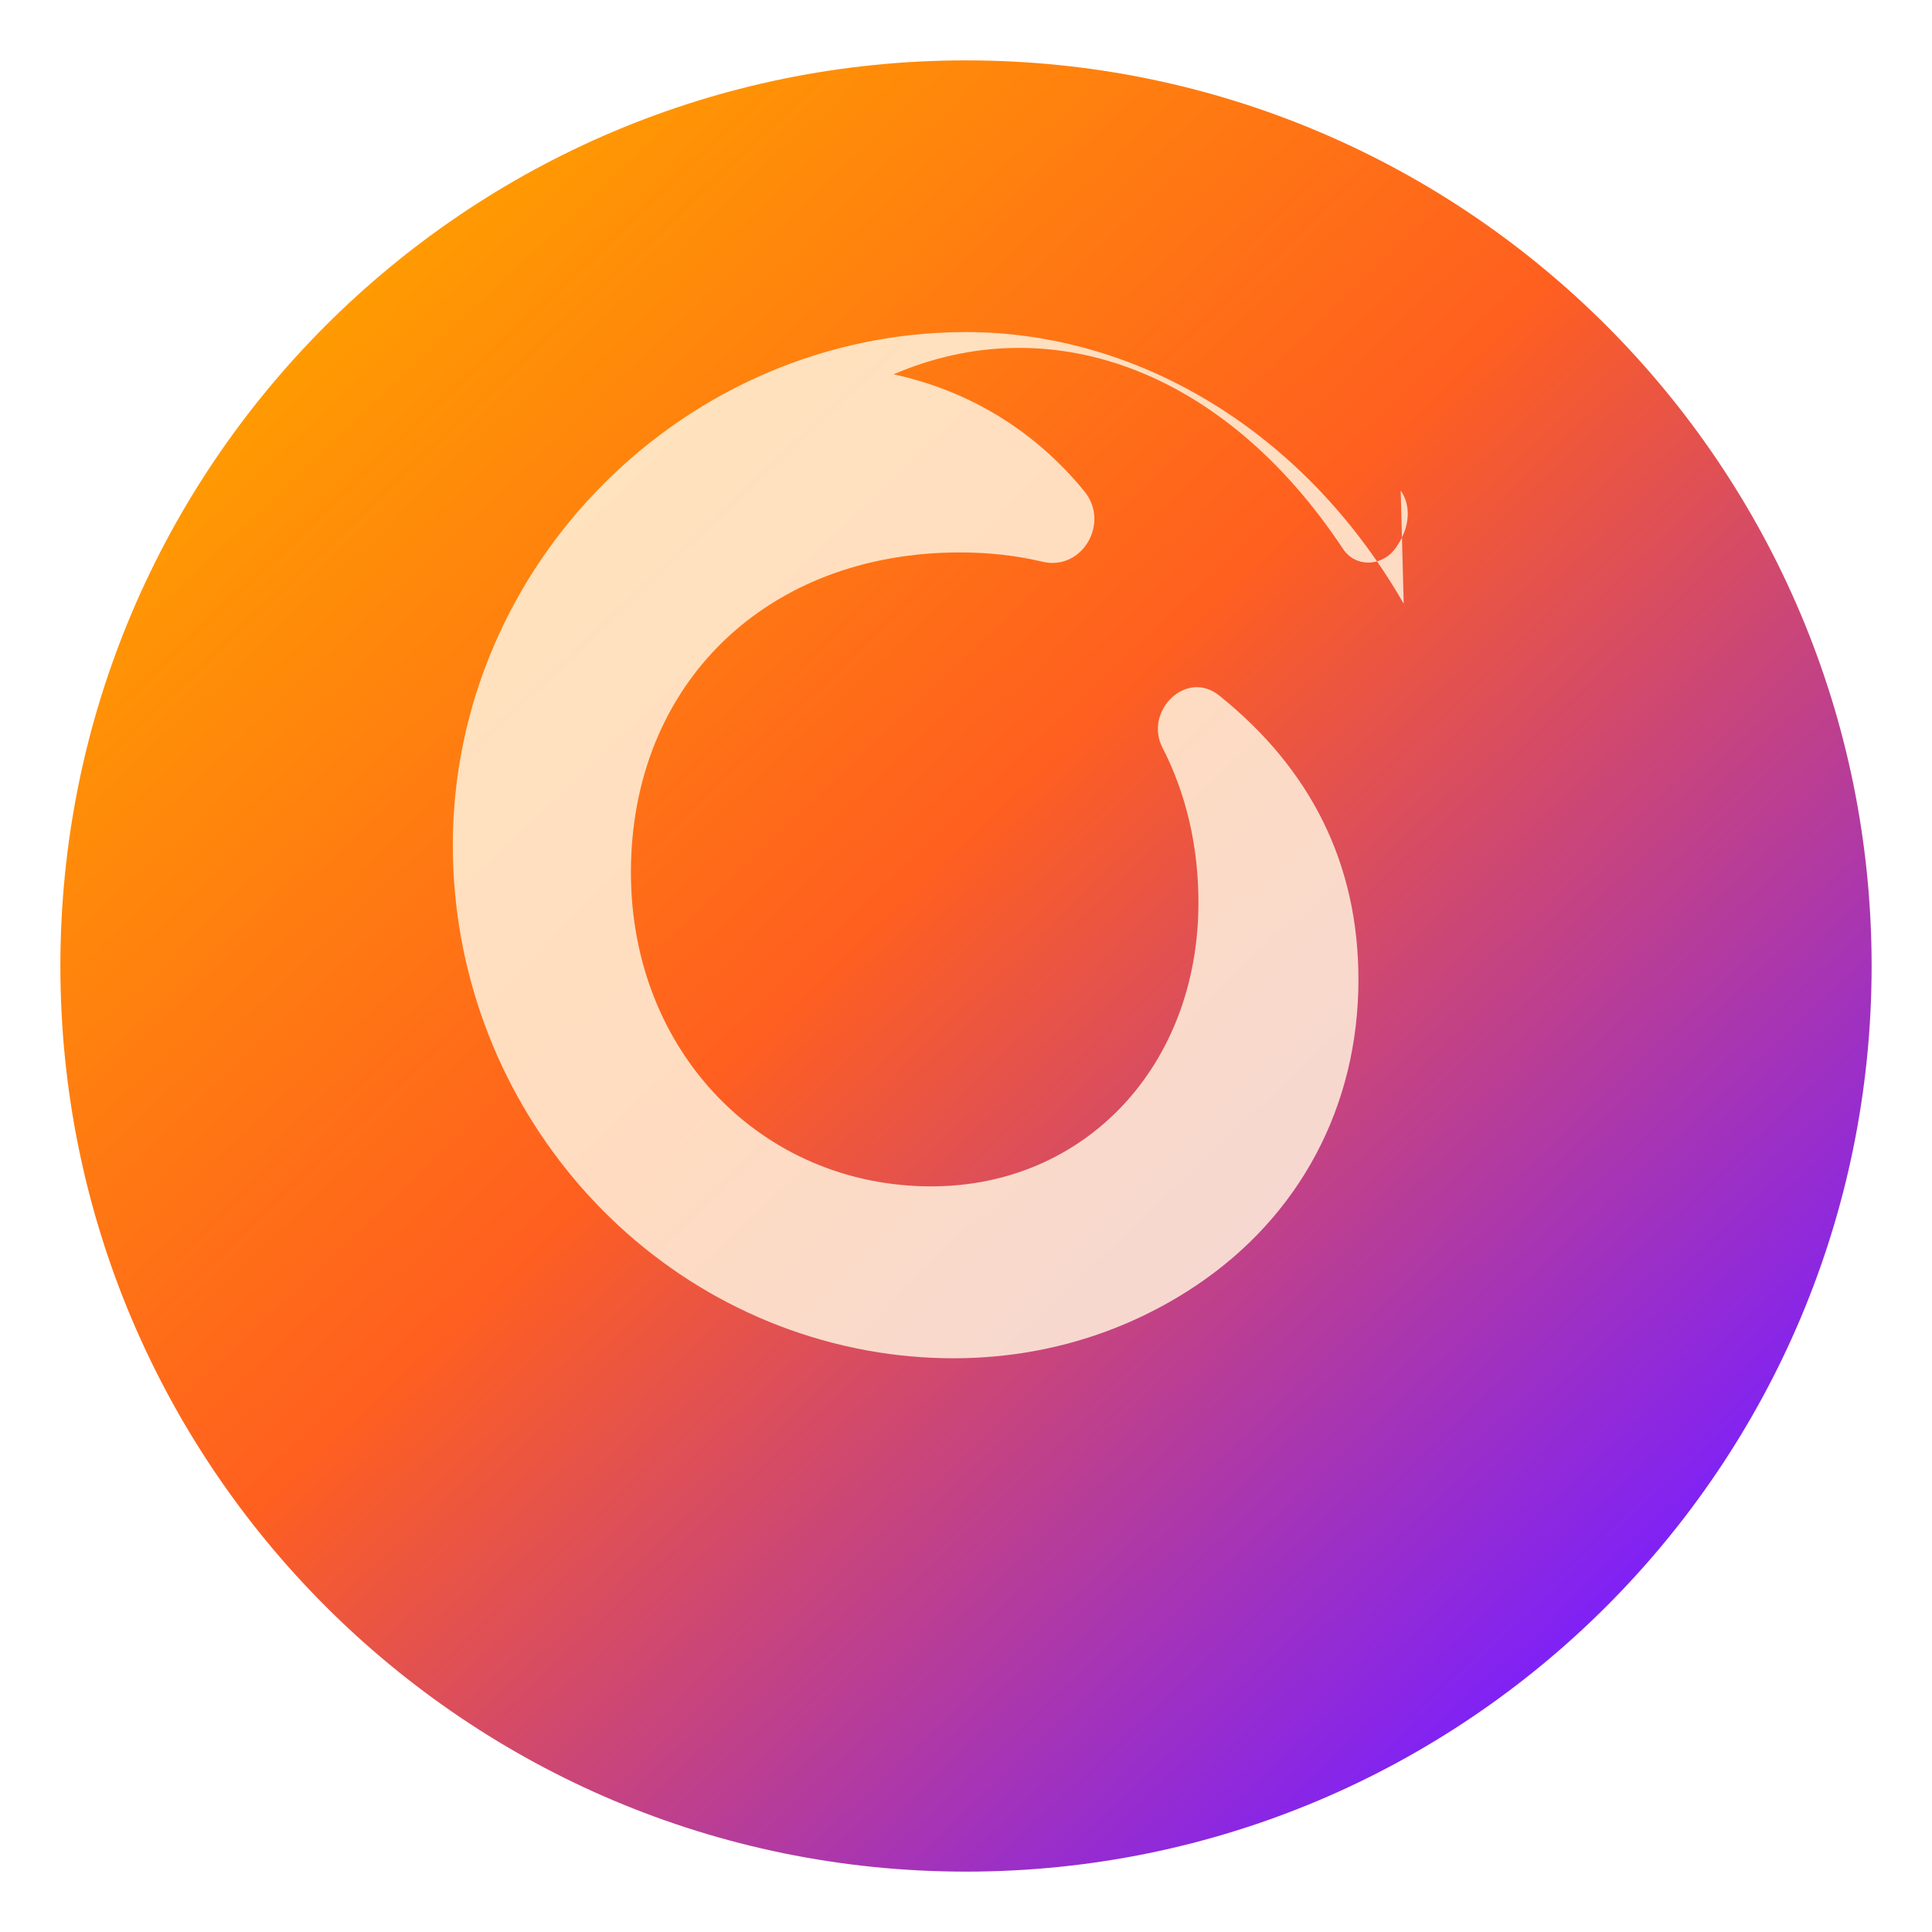
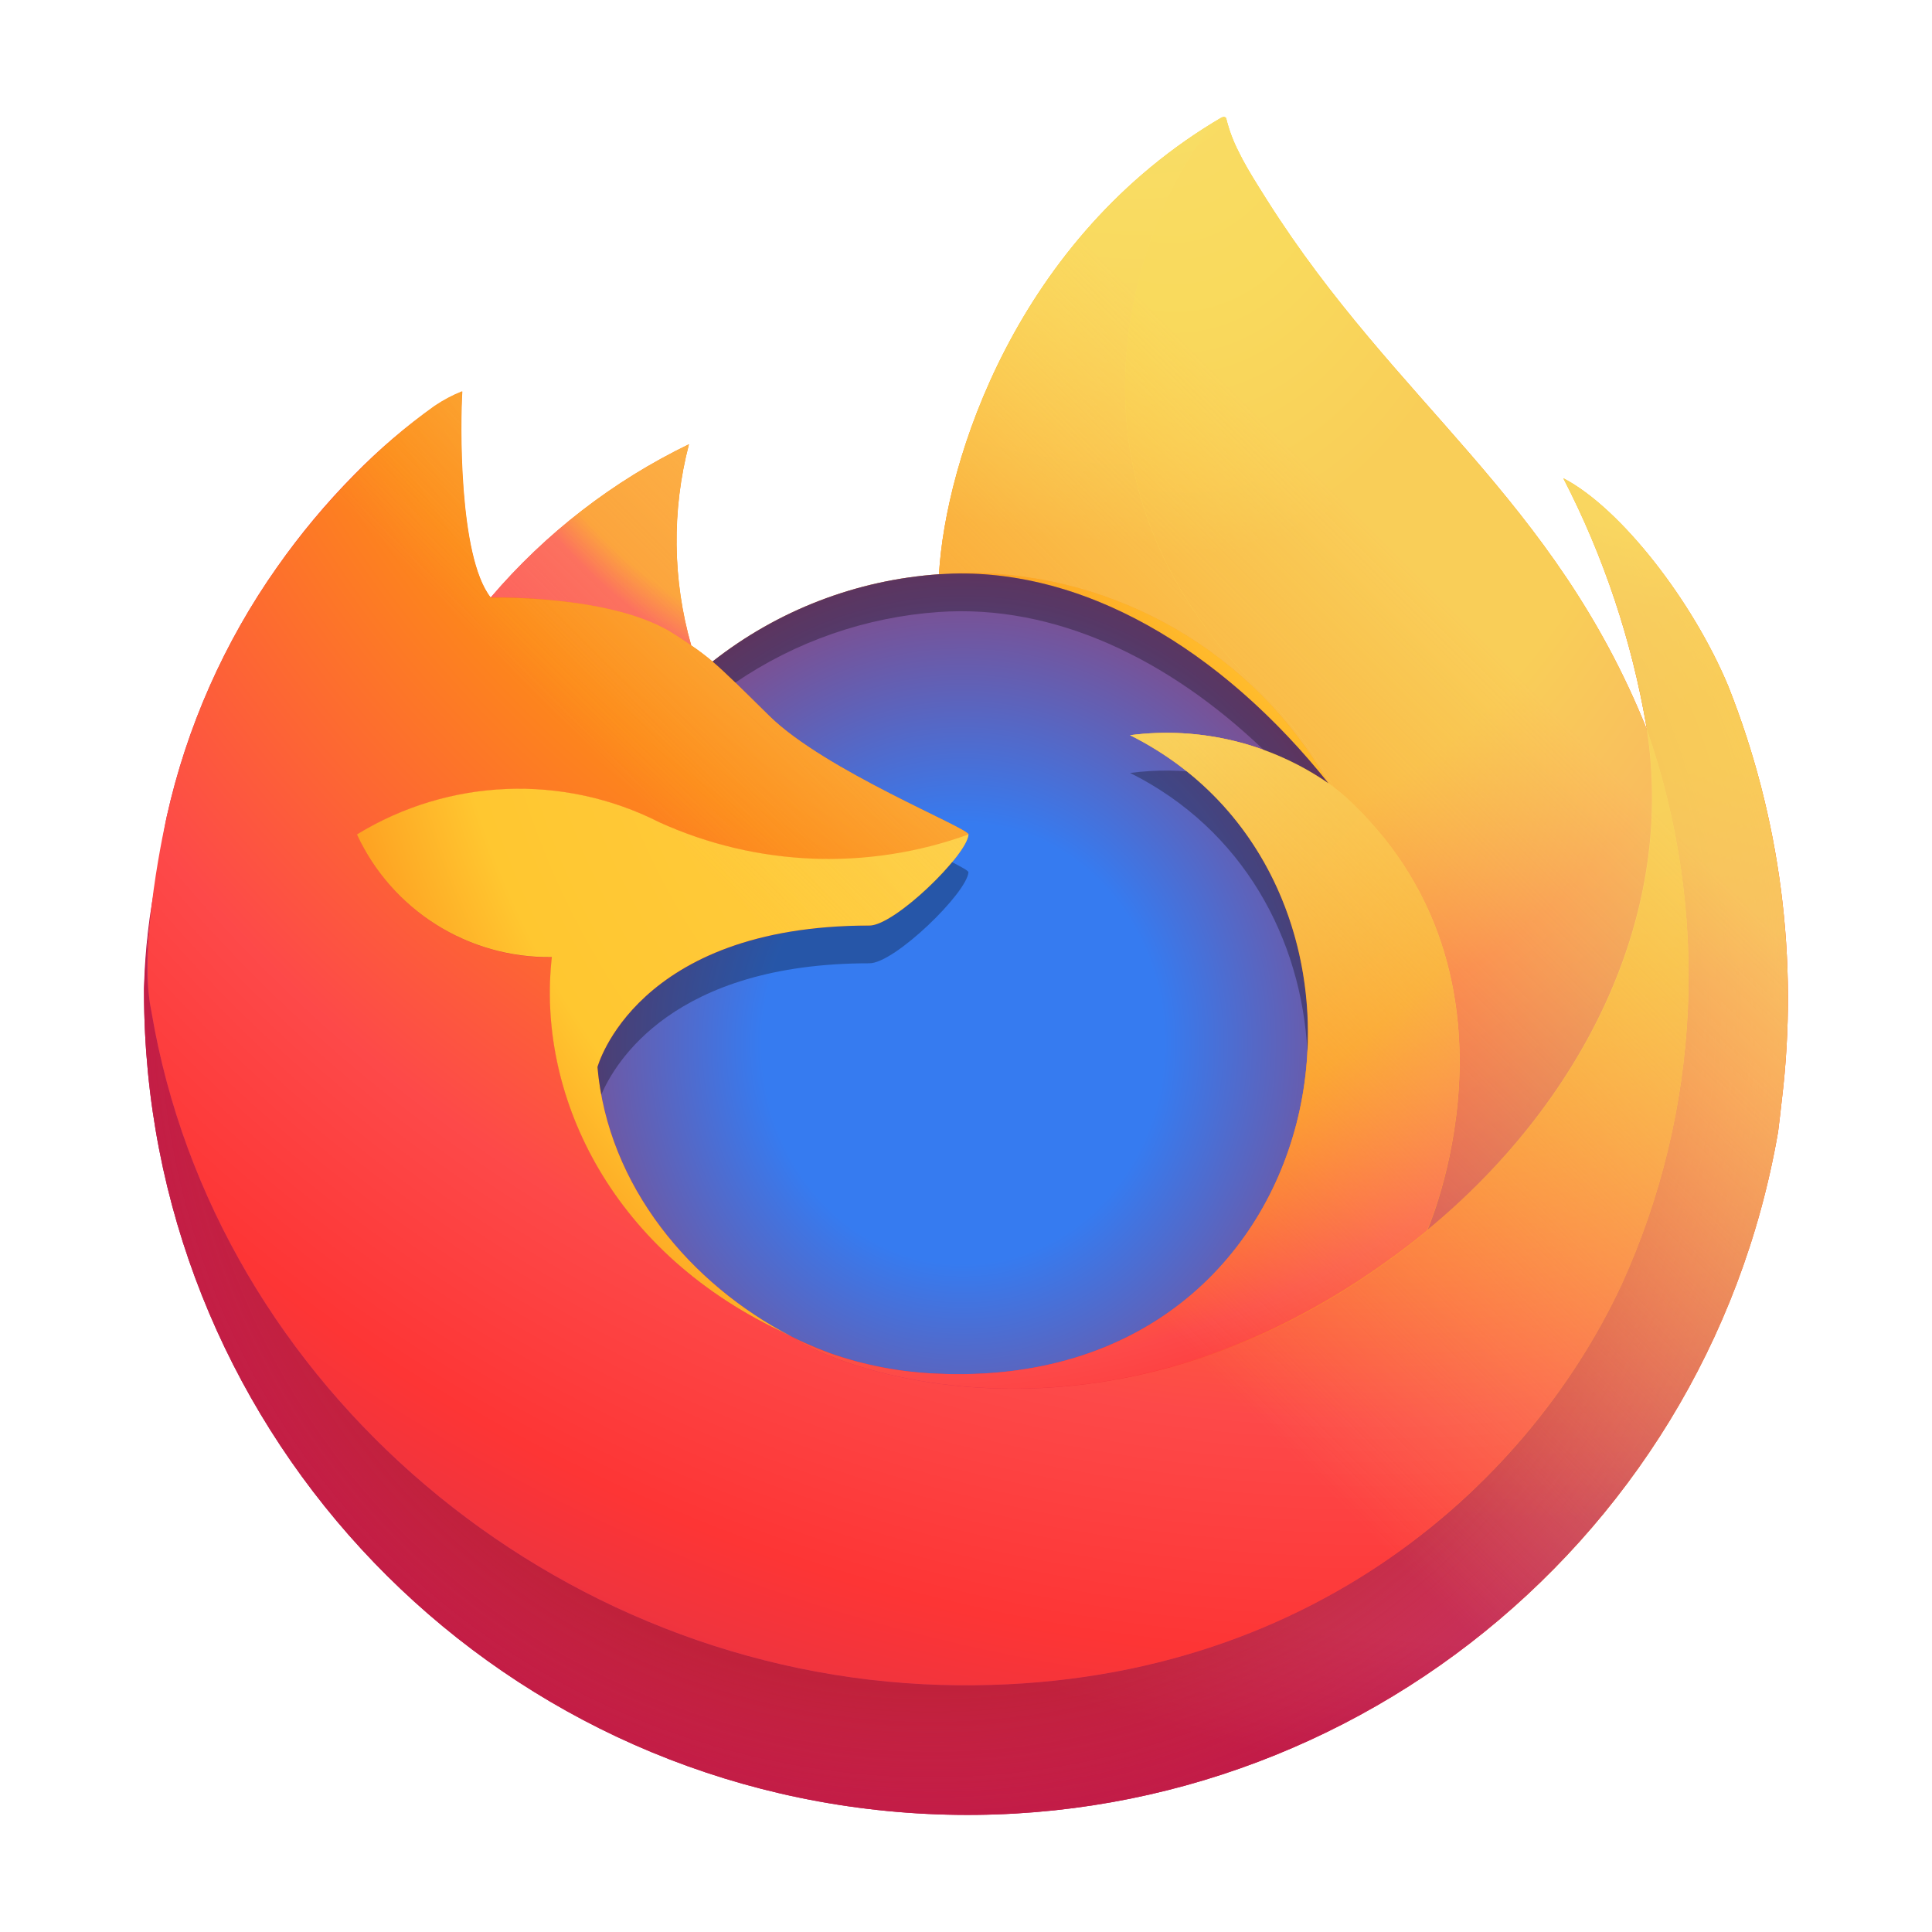
- <svg xmlns="http://www.w3.org/2000/svg" viewBox="0 0 128 128" role="img" aria-labelledby="title desc">
+ <svg xmlns="http://www.w3.org/2000/svg" version="1.1" viewBox="0 0 512 512" role="img" aria-labelledby="title desc">
  <defs>
-     <linearGradient id="firefox-gradient" x1="14%" y1="12%" x2="86%" y2="88%">
-       <stop offset="0%" stop-color="#ff9d00" />
-       <stop offset="45%" stop-color="#ff5f1f" />
-       <stop offset="100%" stop-color="#7a1fff" />
+     <linearGradient id="a" x1="70.786" x2="6.447" y1="12.393" y2="74.468" gradientTransform="matrix(5.6273 0 0 5.6273 30.855 30.977)" gradientUnits="userSpaceOnUse">
+       <stop stop-color="#f8de68" offset=".048" />
+       <stop stop-color="#ffd259" offset=".111" />
+       <stop stop-color="#ffc730" offset=".225" />
+       <stop stop-color="#fd8a19" offset=".368" />
+       <stop stop-color="#fd8a19" offset=".401" />
+       <stop stop-color="#fd8a19" offset=".462" />
+       <stop stop-color="#fd3535" offset=".534" />
+       <stop stop-color="#bf2e5e" offset=".705" />
    </linearGradient>
+     <radialGradient id="b" cx="-7907.2" cy="-8515.1" r="80.797" gradientTransform="matrix(5.6273 0 0 5.6273 44909 47998)" gradientUnits="userSpaceOnUse">
+       <stop stop-color="#fc4" offset=".129" />
+       <stop stop-color="#fd9733" offset=".186" />
+       <stop stop-color="#fd8a19" offset=".247" />
+       <stop stop-color="#fd8a19" offset=".283" />
+       <stop stop-color="#fd4949" offset=".403" />
+       <stop stop-color="#fd4949" offset=".467" />
+       <stop stop-color="#bf2e5e" offset=".71" />
+       <stop stop-color="#bf2e5e" offset=".782" />
+       <stop stop-color="#b8174c" offset=".86" />
+     </radialGradient>
+     <radialGradient id="c" cx="-7936.7" cy="-8482.1" r="80.797" gradientTransform="matrix(5.6273 0 0 5.6273 44909 47998)" gradientUnits="userSpaceOnUse">
+       <stop stop-color="#951212" offset=".3" />
+       <stop stop-color="#b22525" stop-opacity=".74" offset=".351" />
+       <stop stop-color="#d83030" stop-opacity=".343" offset=".435" />
+       <stop stop-color="#fd3535" stop-opacity=".094" offset=".497" />
+       <stop stop-color="#fd4949" stop-opacity="0" offset=".53" />
+     </radialGradient>
+     <radialGradient id="d" cx="-7927" cy="-8533.5" r="58.534" gradientTransform="matrix(5.6273 0 0 5.6273 44909 47998)" gradientUnits="userSpaceOnUse">
+       <stop stop-color="#f8de68" offset=".132" />
+       <stop stop-color="#fc4" offset=".252" />
+       <stop stop-color="#fd8a19" offset=".506" />
+       <stop stop-color="#fd8a19" offset=".526" />
+     </radialGradient>
+     <radialGradient id="g" cx="-7937.7" cy="-8518.4" r="27.676" gradientTransform="matrix(5.6273 0 0 5.6273 44909 47998)" gradientUnits="userSpaceOnUse">
+       <stop stop-color="#ffc730" offset="0" />
+       <stop stop-color="#ffc730" offset=".121" />
+       <stop stop-color="#ffc730" offset=".295" />
+       <stop stop-color="#fd9733" offset=".502" />
+       <stop stop-color="#fd9733" offset=".732" />
+       <stop stop-color="#fd5d5d" offset=".792" />
+     </radialGradient>
+     <radialGradient id="h" cx="-7916" cy="-8536" r="118.08" gradientTransform="matrix(5.6273 0 0 5.6273 44909 47998)" gradientUnits="userSpaceOnUse">
+       <stop stop-color="#f8de68" offset=".113" />
+       <stop stop-color="#fd8a19" offset=".456" />
+       <stop stop-color="#fd4949" offset=".622" />
+       <stop stop-color="#fd3535" offset=".716" />
+       <stop stop-color="#bf2e5e" offset=".904" />
+     </radialGradient>
+     <radialGradient id="i" cx="-7927.2" cy="-8522.9" r="86.499" gradientTransform="matrix(.59087 5.5992 -3.6746 .38829 -26328 47695)" gradientUnits="userSpaceOnUse">
+       <stop stop-color="#f8de68" offset="0" />
+       <stop stop-color="#ffd259" offset=".06" />
+       <stop stop-color="#ffc730" offset=".168" />
+       <stop stop-color="#fd8a19" offset=".304" />
+       <stop stop-color="#fd8a19" offset=".356" />
+       <stop stop-color="#fd8a19" offset=".455" />
+       <stop stop-color="#fd3535" offset=".57" />
+       <stop stop-color="#bf2e5e" offset=".737" />
+     </radialGradient>
+     <radialGradient id="j" cx="-7938.4" cy="-8508.2" r="73.72" gradientTransform="matrix(5.6273 0 0 5.6273 44909 47998)" gradientUnits="userSpaceOnUse">
+       <stop stop-color="#f8de68" offset=".137" />
+       <stop stop-color="#fd8a19" offset=".48" />
+       <stop stop-color="#fd4949" offset=".592" />
+       <stop stop-color="#fd3535" offset=".655" />
+       <stop stop-color="#bf2e5e" offset=".904" />
+     </radialGradient>
+     <radialGradient id="k" cx="-7918.9" cy="-8503.9" r="80.686" gradientTransform="matrix(5.6273 0 0 5.6273 44909 47998)" gradientUnits="userSpaceOnUse">
+       <stop stop-color="#f8de68" offset=".094" />
+       <stop stop-color="#fc4" offset=".231" />
+       <stop stop-color="#ffc730" offset=".509" />
+       <stop stop-color="#fd8a19" offset=".626" />
+     </radialGradient>
+     <linearGradient id="l" x1="70.013" x2="15.267" y1="12.061" y2="66.806" gradientTransform="matrix(5.6273 0 0 5.6273 30.855 30.977)" gradientUnits="userSpaceOnUse">
+       <stop stop-color="#f8de68" stop-opacity=".8" offset=".167" />
+       <stop stop-color="#f8de68" stop-opacity=".634" offset=".266" />
+       <stop stop-color="#f8de68" stop-opacity=".217" offset=".489" />
+       <stop stop-color="#f8de68" stop-opacity="0" offset=".6" />
+     </linearGradient>
+     <radialGradient id="e" cx="255.2" cy="267.3" r="96.869" gradientTransform="matrix(1.829 0 0 2.0032 -211.57 -258.89)" gradientUnits="userSpaceOnUse">
+       <stop stop-color="#367bf0" offset="0" />
+       <stop stop-color="#367bf0" offset=".3" />
+       <stop stop-color="#d41919" offset="1" />
+     </radialGradient>
  </defs>
-   <circle cx="64" cy="64" r="60" fill="url(#firefox-gradient)" />
-   <path d="M93 40c-6.6-11.5-17.7-18-29-18-18.6 0-34 15.4-34 34 0 16.6 11.9 31 28.2 33.6 7.7 1.2 15-0.4 21-4.4 6.9-4.6 10.8-11.9 10.8-20.3 0-7.6-3.1-13.9-9.2-18.8-2.2-1.8-5 1-3.8 3.4 1.6 3.1 2.4 6.6 2.4 10.3 0 10.8-7.5 18.8-17.7 18.8-11.2 0-19.9-8.9-19.9-20.8 0-12.5 9-21.2 21.8-21.2 1.9 0 3.7 0.2 5.4 0.6 2.7 0.7 4.6-2.6 2.8-4.7-3.2-3.9-7.5-6.6-12.6-7.7 10.2-4.4 21.8-0.5 29.8 11.6 0.9 1.3 2.8 1.1 3.6-0.3 0.8-1.2 0.9-2.6 0.2-3.6z" fill="#fff2dd" opacity="0.85" />
+   <g stroke-width="5.627">
+     <path d="m458.06 181.96c-9.476-22.802-28.699-47.421-43.752-55.204a226.59 226.59 0 0 1 22.087 66.2l0.039 0.366c-24.659-61.478-66.476-86.267-100.63-140.24-1.728-2.729-3.455-5.464-5.138-8.351-0.962-1.649-1.733-3.134-2.403-4.502a39.69 39.69 0 0 1-3.253-8.638 0.563 0.563 0 0 0-0.495-0.563 0.777 0.777 0 0 0-0.411 0c-0.028 0-0.073 0.051-0.107 0.062-0.034 0.011-0.107 0.062-0.158 0.084l0.084-0.146c-54.782 32.076-73.369 91.455-75.08 121.16a109.1 109.1 0 0 0-60.021 23.134 65.204 65.204 0 0 0-5.627-4.266 101.11 101.11 0 0 1-0.613-53.308 161.53 161.53 0 0 0-52.497 40.573h-0.101c-8.644-10.956-8.036-47.084-7.541-54.63a38.986 38.986 0 0 0-7.282 3.866 158.83 158.83 0 0 0-21.316 18.261 190.46 190.46 0 0 0-20.388 24.462v0.034-0.039a184.2 184.2 0 0 0-29.262 66.082l-0.293 1.441c-0.411 1.919-1.891 11.53-2.144 13.618 0 0.163-0.034 0.315-0.051 0.478a207.86 207.86 0 0 0-3.54 30.067v1.125a218.11 218.11 0 0 0 433.04 36.881c0.366-2.814 0.664-5.599 0.99-8.441a224.29 224.29 0 0 0-14.147-109.56zm-251.37 170.72c1.019 0.49 1.975 1.018 3.022 1.486l0.152 0.096q-1.587-0.76-3.174-1.581zm49.959-131.54m179.8-27.765v-0.208l0.039 0.231z" fill="url(#a)" />
+     <path d="m458.06 181.96c-9.476-22.802-28.699-47.421-43.752-55.204a226.59 226.59 0 0 1 22.087 66.2v0.208l0.039 0.231a197.52 197.52 0 0 1-6.787 147.2c-24.997 53.634-85.502 108.61-180.21 105.93-102.33-2.898-192.45-78.833-209.3-178.29-3.067-15.683 0-23.635 1.542-36.381a162.49 162.49 0 0 0-3.506 30.095v1.125a218.11 218.11 0 0 0 433.04 36.881c0.366-2.814 0.664-5.599 0.99-8.441a224.29 224.29 0 0 0-14.147-109.56z" fill="url(#b)" />
+     <path d="m458.06 181.96c-9.476-22.802-28.699-47.421-43.752-55.204a226.59 226.59 0 0 1 22.087 66.2v0.208l0.039 0.231a197.52 197.52 0 0 1-6.787 147.2c-24.997 53.634-85.502 108.61-180.21 105.93-102.33-2.898-192.45-78.833-209.3-178.29-3.067-15.683 0-23.635 1.542-36.381a162.49 162.49 0 0 0-3.506 30.095v1.125a218.11 218.11 0 0 0 433.04 36.881c0.366-2.814 0.664-5.599 0.99-8.441a224.29 224.29 0 0 0-14.147-109.56z" fill="url(#c)" />
+     <path d="m352.07 207.6c0.473 0.332 0.912 0.664 1.356 0.996a118.74 118.74 0 0 0-20.258-26.42c-67.787-67.798-17.765-147-9.33-151.03l0.084-0.124c-54.782 32.076-73.369 91.455-75.08 121.16 2.544-0.174 5.065-0.388 7.664-0.388a110.07 110.07 0 0 1 95.563 55.806z" fill="url(#d)" />
+     <path d="m256.65 221.14c-0.36 5.425-19.527 24.136-26.229 24.136-62.019 0-72.086 37.517-72.086 37.517 2.746 31.592 24.76 57.613 51.372 71.377 1.216 0.63 2.448 1.199 3.68 1.756 2.135 0.945 4.269 1.819 6.404 2.622 9.133 3.232 18.699 5.078 28.379 5.475 108.7 5.098 129.76-129.99 51.316-169.19 18.506-2.408 37.246 2.142 52.587 12.768-28.124-35.274-65.395-58.031-103.23-55.418-21.877 1.504-42.794 9.566-60.021 23.134 3.326 2.814 7.079 6.573 14.986 14.367 14.8 14.58 52.756 29.684 52.841 31.457z" fill="url(#e)" />
+     <path d="m178.66 168.06c1.767 1.125 3.224 2.105 4.502 2.988a101.11 101.11 0 0 1-0.613-53.308 161.53 161.53 0 0 0-52.497 40.573c1.064-0.028 32.7-0.596 48.609 9.746z" fill="url(#g)" />
+     <path d="m40.162 268.24c16.831 99.457 106.97 175.39 209.3 178.29 94.708 2.679 155.21-52.3 180.21-105.93a197.52 197.52 0 0 0 6.787-147.2v-0.208c0-0.163-0.034-0.259 0-0.208l0.039 0.366c7.738 50.516-17.957 99.457-58.125 132.55l-0.124 0.281c-78.265 63.741-153.16 38.457-168.32 28.137q-1.587-0.76-3.174-1.581c-45.632-21.812-64.483-63.386-60.443-99.041a56.009 56.009 0 0 1-51.664-32.498 82.26 82.26 0 0 1 80.184-3.219 108.61 108.61 0 0 0 81.889 3.219c-0.084-1.773-38.041-16.882-52.841-31.457-7.906-7.794-11.66-11.547-14.986-14.367a65.204 65.204 0 0 0-5.627-4.266c-1.294-0.883-2.752-1.84-4.502-2.988-15.908-10.343-47.545-9.775-48.592-9.746h-0.101c-8.644-10.956-8.036-47.084-7.541-54.63a38.986 38.986 0 0 0-7.282 3.866 158.83 158.83 0 0 0-21.316 18.261 190.46 190.46 0 0 0-20.472 24.406v0.034-0.039a184.2 184.2 0 0 0-29.262 66.082c-0.107 0.445-7.856 34.321-4.035 51.89z" fill="url(#h)" />
+     <path d="m333.18 182.18a118.74 118.74 0 0 1 20.258 26.448c1.199 0.906 2.318 1.806 3.269 2.679 49.447 45.581 23.539 110.01 21.609 114.6 40.168-33.094 65.84-82.035 58.125-132.55-24.67-61.507-66.487-86.295-100.64-140.27-1.728-2.729-3.455-5.464-5.138-8.351-0.962-1.649-1.733-3.134-2.403-4.502a39.69 39.69 0 0 1-3.253-8.638 0.563 0.563 0 0 0-0.495-0.563 0.777 0.777 0 0 0-0.411 0c-0.028 0-0.073 0.051-0.107 0.062-0.034 0.011-0.107 0.062-0.158 0.084-8.435 4.001-58.457 83.206 9.341 151z" fill="url(#i)" />
+     <path d="m356.68 211.28c-0.951-0.872-2.071-1.773-3.269-2.679-0.445-0.332-0.883-0.664-1.356-0.996a75.294 75.294 0 0 0-52.587-12.768c78.445 39.222 57.399 174.29-51.316 169.19a96.987 96.987 0 0 1-28.379-5.475q-3.202-1.199-6.404-2.622c-1.232-0.563-2.465-1.125-3.68-1.756l0.152 0.096c15.16 10.349 90.037 35.632 168.32-28.137l0.124-0.281c1.953-4.558 27.861-69.008-21.609-114.57z" fill="url(#j)" />
+     <path d="m158.34 282.79s10.067-37.517 72.086-37.517c6.702 0 25.886-18.711 26.229-24.136a108.61 108.61 0 0 1-81.889-3.219 82.26 82.26 0 0 0-80.184 3.219 56.009 56.009 0 0 0 51.664 32.498c-4.04 35.66 14.811 77.235 60.443 99.041 1.019 0.49 1.975 1.018 3.022 1.486-26.634-13.759-48.626-39.78-51.372-71.371z" fill="url(#k)" />
+     <path d="m458.06 181.96c-9.476-22.802-28.699-47.421-43.752-55.204a226.59 226.59 0 0 1 22.087 66.2l0.039 0.366c-24.659-61.478-66.476-86.267-100.63-140.24-1.728-2.729-3.455-5.464-5.138-8.351-0.962-1.649-1.733-3.134-2.403-4.502a39.69 39.69 0 0 1-3.253-8.638 0.563 0.563 0 0 0-0.495-0.563 0.777 0.777 0 0 0-0.411 0c-0.028 0-0.073 0.051-0.107 0.062-0.034 0.011-0.107 0.062-0.158 0.084l0.084-0.146c-54.782 32.076-73.369 91.455-75.08 121.16 2.544-0.174 5.065-0.388 7.664-0.388a110.07 110.07 0 0 1 95.563 55.806 75.294 75.294 0 0 0-52.587-12.768c78.445 39.222 57.399 174.29-51.316 169.19a96.987 96.987 0 0 1-28.379-5.475q-3.202-1.199-6.404-2.622c-1.232-0.563-2.465-1.125-3.68-1.756l0.152 0.096q-1.587-0.76-3.174-1.581c1.019 0.49 1.975 1.018 3.022 1.486-26.634-13.764-48.626-39.785-51.372-71.377 0 0 10.067-37.517 72.086-37.517 6.702 0 25.886-18.711 26.229-24.136-0.084-1.773-38.041-16.882-52.841-31.457-7.906-7.794-11.66-11.547-14.986-14.367a65.204 65.204 0 0 0-5.627-4.266 101.11 101.11 0 0 1-0.613-53.308 161.53 161.53 0 0 0-52.497 40.573h-0.101c-8.644-10.956-8.036-47.084-7.541-54.63a38.986 38.986 0 0 0-7.282 3.866 158.83 158.83 0 0 0-21.316 18.261 190.46 190.46 0 0 0-20.388 24.462v0.034-0.039a184.2 184.2 0 0 0-29.262 66.082l-0.293 1.441c-0.411 1.919-2.251 11.665-2.515 13.759v0a253.76 253.76 0 0 0-3.219 30.404v1.125a218.11 218.11 0 0 0 433.04 36.881c0.366-2.814 0.664-5.599 0.99-8.441a224.29 224.29 0 0 0-14.147-109.56zm-21.637 11.204 0.039 0.231z" fill="url(#l)" />
+     <path d="m255.93 151.99c-2.358-0.032-4.721 0.032-7.086 0.195-21.877 1.504-42.794 9.566-60.021 23.135 1.712 1.448 3.599 3.21 6.045 5.58 15.976-10.894 34.596-17.383 53.977-18.715 30.56-2.11 60.752 12.34 86.055 36.562 6.034 2.192 11.815 5.143 17.174 8.855-26.367-33.069-60.772-55.137-96.143-55.613zm53.965 52.219c-3.462-0.032-6.94 0.175-10.41 0.627 30.029 15.006 45.46 44.064 46.992 73.93 1.451-27.75-9.042-56.061-31.998-74.357-1.524-0.107-3.052-0.185-4.584-0.199zm-57.592 24.266c-6.138 7.408-17.131 16.805-21.883 16.805-62.019 0-72.086 37.518-72.086 37.518 0.215 2.476 0.563 4.912 1.008 7.316 3.635-8.509 19.055-34.834 71.078-34.834 6.702 0 25.868-18.712 26.229-24.137-0.017-0.363-1.678-1.307-4.346-2.668z" opacity=".3" />
+   </g>
</svg>
